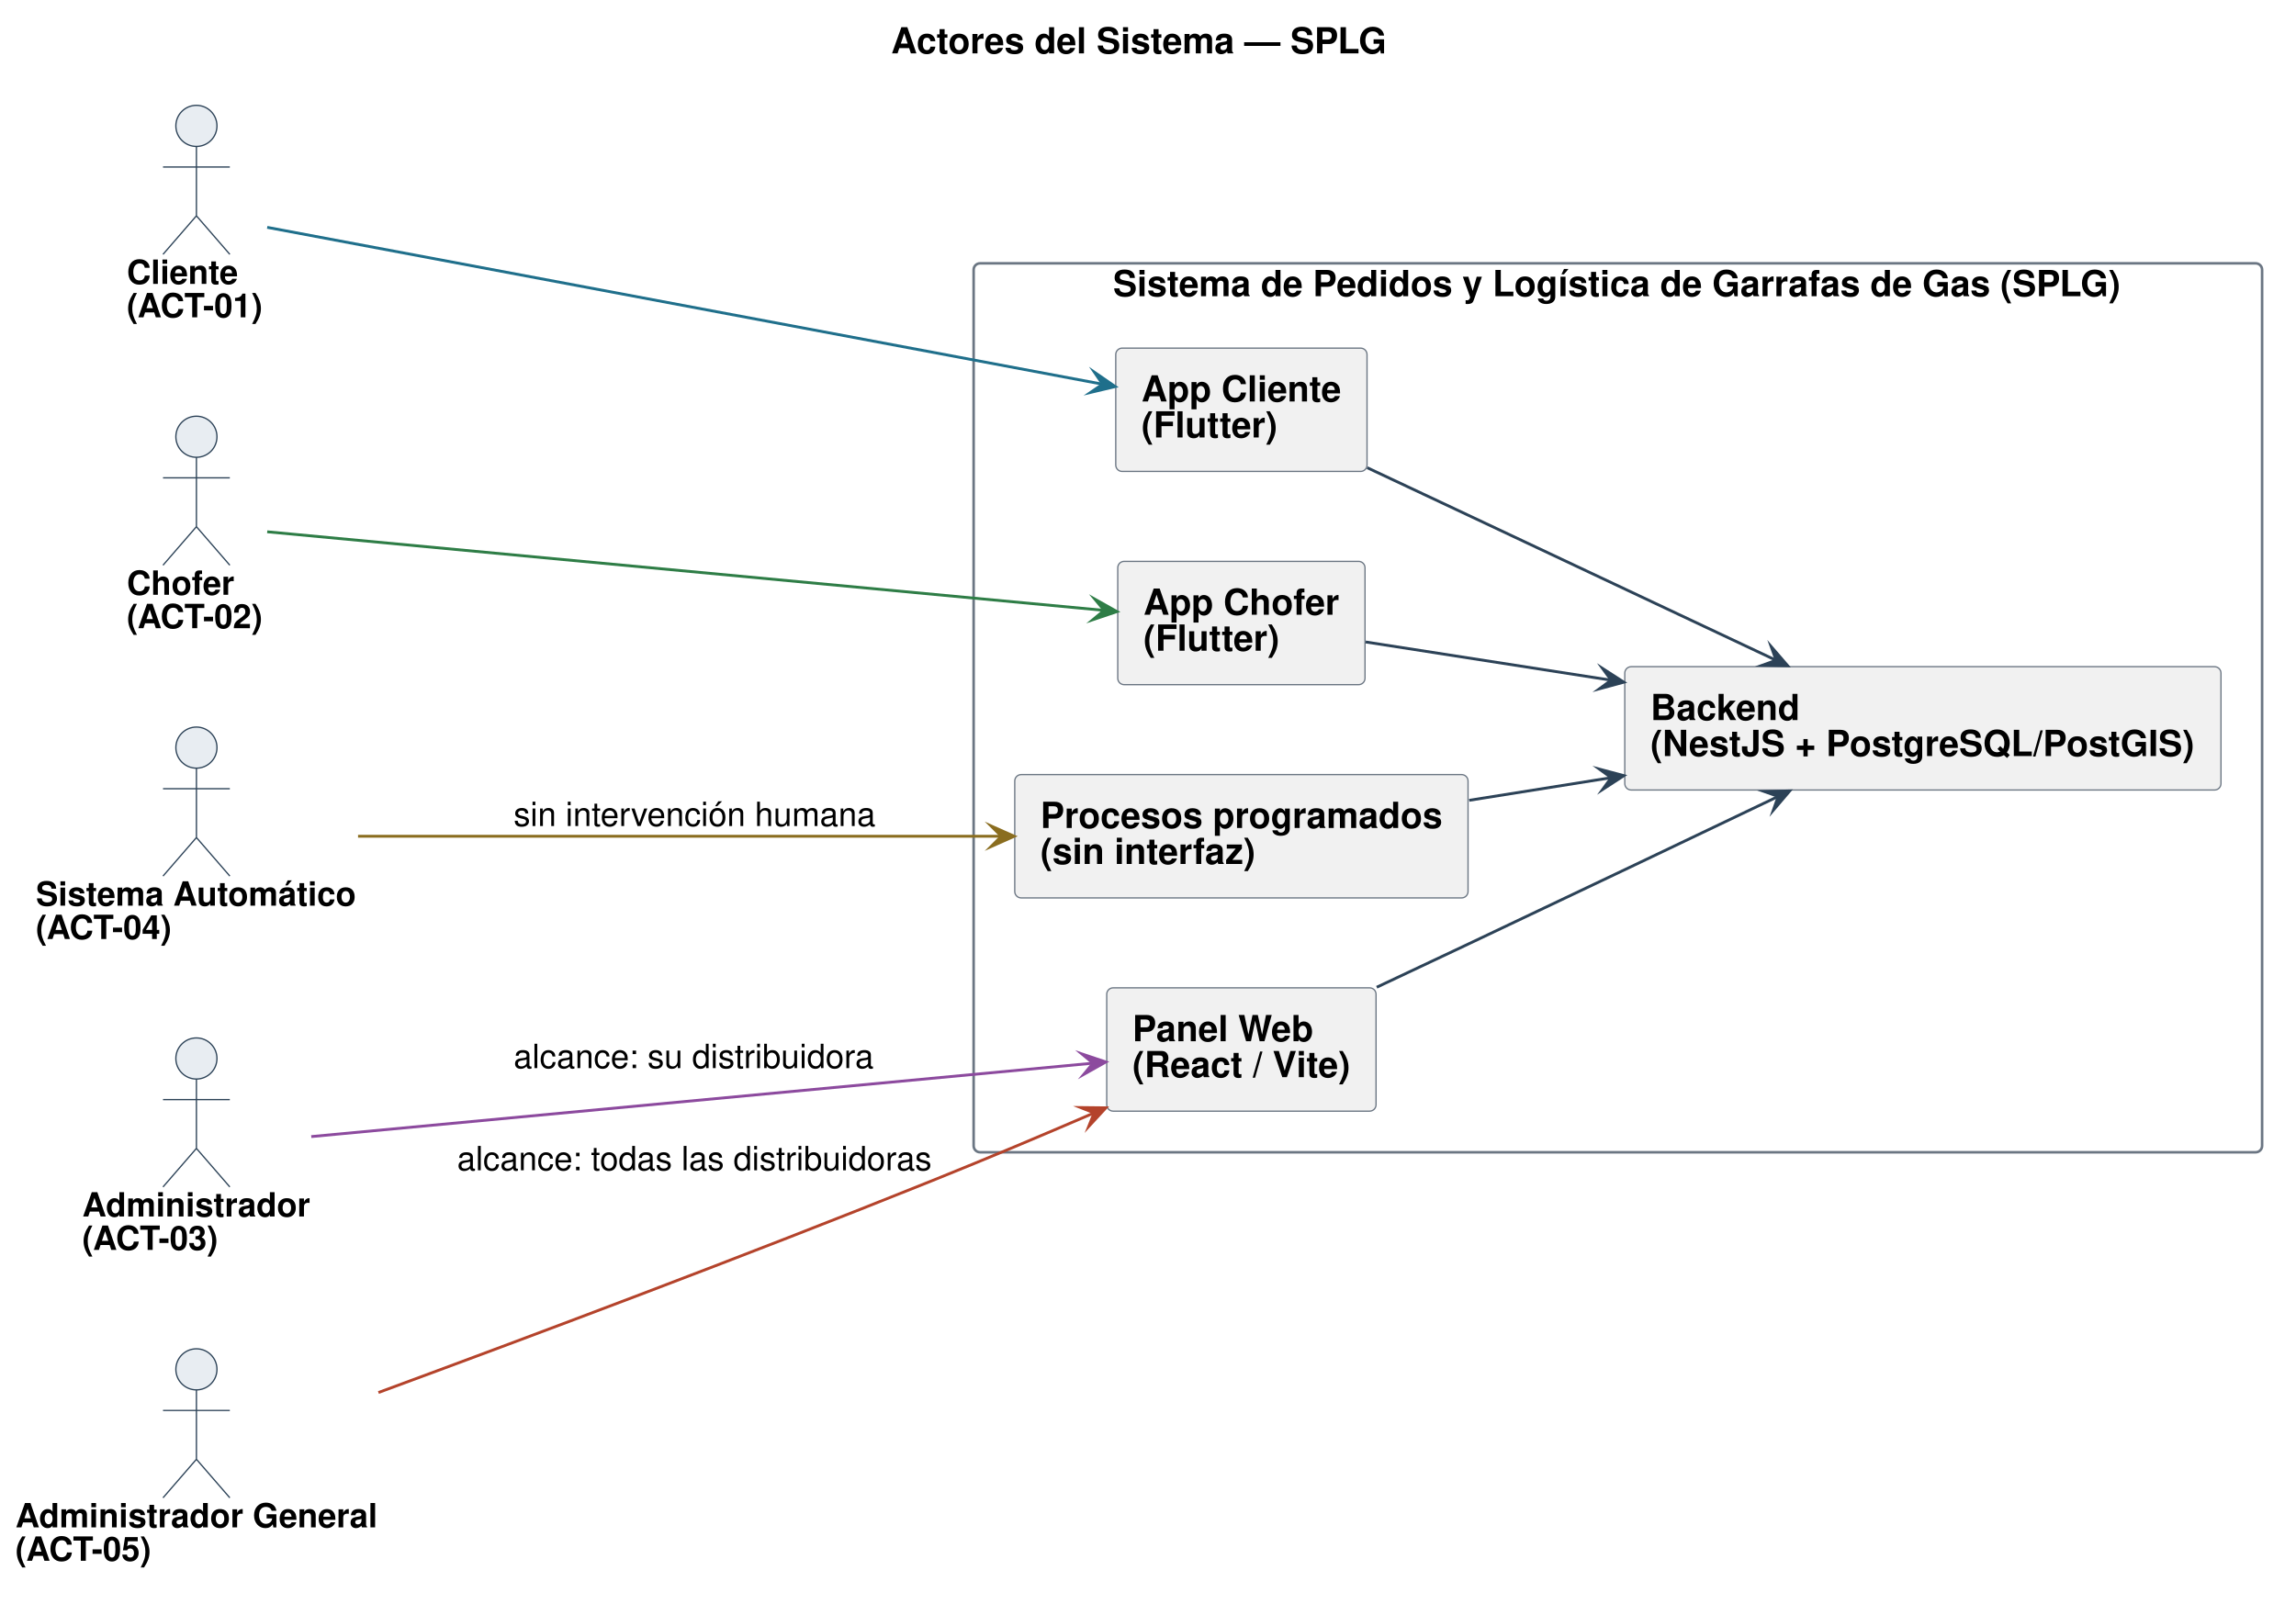
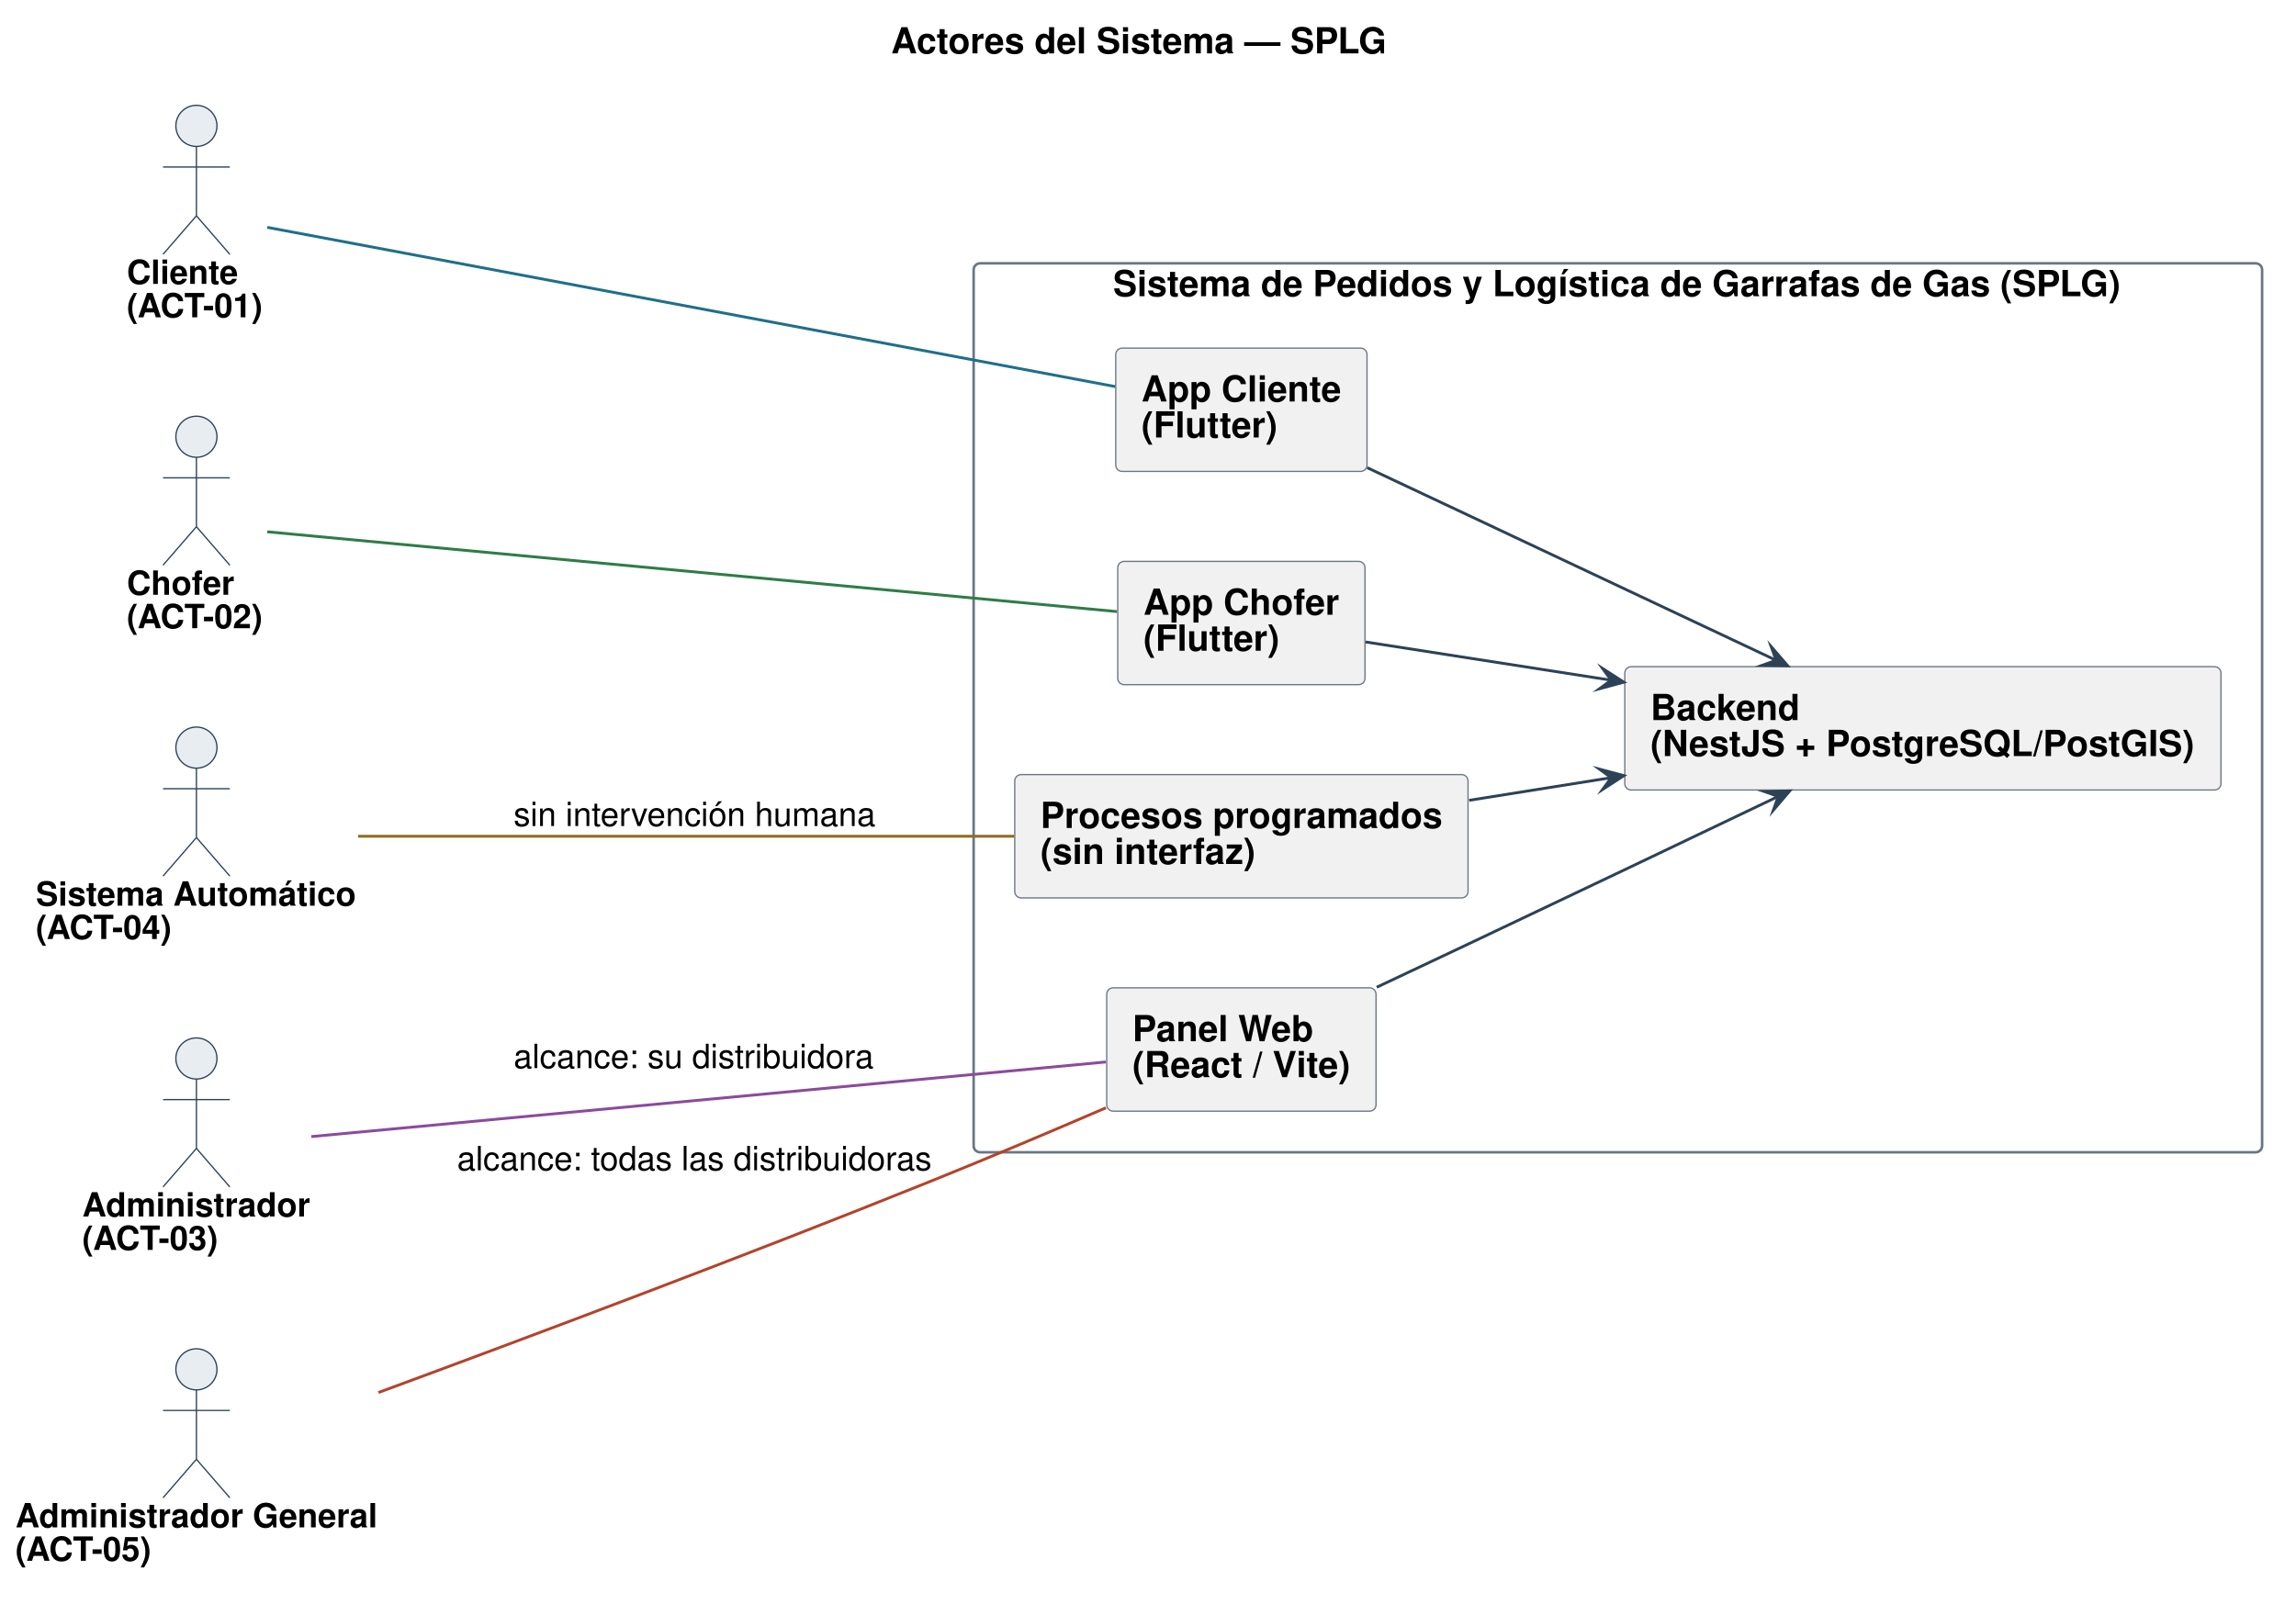
<svg xmlns="http://www.w3.org/2000/svg" version="1.1" data-diagram-type="DESCRIPTION" style="width:1396px;height:975px;background:#FFFFFF;" width="1396.875px" height="975px" viewBox="0 0 1396 975" zoomAndPan="magnify" preserveAspectRatio="none" contentStyleType="text/css">
  <defs />
  <g font-family="sans-serif" lengthAdjust="spacing">
    <g class="title" data-source-line="1">
      <text x="541.812" y="32.469" fill="#000" font-size="21.875" textLength="302.704" font-weight="700" font-family="Helvetica">Actores del Sistema — SPLG</text>
    </g>
    <g class="cluster" data-qualified-name="Sistema de Pedidos y Log.stica de Garrafas de Gas .SPLG." id="ent0006" data-source-line="33">
      <rect x="591.984" y="160.156" width="783.406" height="540.625" fill="none" style="stroke:#6B7683;stroke-width:1.563;" rx="3.906" ry="3.906" />
      <text x="676.727" y="180.125" fill="#000" font-size="21.875" textLength="613.921" font-weight="700" font-family="Helvetica">Sistema de Pedidos y Logística de Garrafas de Gas (SPLG)</text>
    </g>
    <g class="entity" data-qualified-name="Sistema de Pedidos y Log.stica de Garrafas de Gas .SPLG..APPC" id="ent0007" data-source-line="34">
      <rect x="678.391" y="211.719" width="152.78" height="75" fill="#F1F1F1" style="stroke:#6B7683;stroke-width:0.781;" rx="3.906" ry="3.906" />
      <text x="694.016" y="244.188" fill="#000" font-size="21.875" textLength="121.53" font-weight="700" font-family="Helvetica">App Cliente</text>
      <text x="694.016" y="266.063" fill="#000" font-size="21.875" textLength="82.619" font-weight="700" font-family="Helvetica">(Flutter)</text>
    </g>
    <g class="entity" data-qualified-name="Sistema de Pedidos y Log.stica de Garrafas de Gas .SPLG..APPD" id="ent0008" data-source-line="35">
      <rect x="679.609" y="341.406" width="150.334" height="75" fill="#F1F1F1" style="stroke:#6B7683;stroke-width:0.781;" rx="3.906" ry="3.906" />
      <text x="695.234" y="373.875" fill="#000" font-size="21.875" textLength="119.084" font-weight="700" font-family="Helvetica">App Chofer</text>
      <text x="695.234" y="395.75" fill="#000" font-size="21.875" textLength="82.619" font-weight="700" font-family="Helvetica">(Flutter)</text>
    </g>
    <g class="entity" data-qualified-name="Sistema de Pedidos y Log.stica de Garrafas de Gas .SPLG..PANEL" id="ent0009" data-source-line="36">
      <rect x="672.906" y="600.781" width="163.75" height="75" fill="#F1F1F1" style="stroke:#6B7683;stroke-width:0.781;" rx="3.906" ry="3.906" />
      <text x="688.531" y="633.25" fill="#000" font-size="21.875" textLength="110.614" font-weight="700" font-family="Helvetica">Panel Web</text>
      <text x="688.531" y="655.125" fill="#000" font-size="21.875" textLength="132.5" font-weight="700" font-family="Helvetica">(React / Vite)</text>
    </g>
    <g class="entity" data-qualified-name="Sistema de Pedidos y Log.stica de Garrafas de Gas .SPLG..PROC" id="ent0010" data-source-line="37">
      <rect x="616.984" y="471.094" width="275.603" height="75" fill="#F1F1F1" style="stroke:#6B7683;stroke-width:0.781;" rx="3.906" ry="3.906" />
      <text x="632.609" y="503.563" fill="#000" font-size="21.875" textLength="244.353" font-weight="700" font-family="Helvetica">Procesos programados</text>
      <text x="632.609" y="525.438" fill="#000" font-size="21.875" textLength="130.043" font-weight="700" font-family="Helvetica">(sin interfaz)</text>
    </g>
    <g class="entity" data-qualified-name="Sistema de Pedidos y Log.stica de Garrafas de Gas .SPLG..BACK" id="ent0011" data-source-line="38">
      <rect x="987.891" y="405.469" width="362.494" height="75" fill="#F1F1F1" style="stroke:#6B7683;stroke-width:0.781;" rx="3.906" ry="3.906" />
      <text x="1003.516" y="437.938" fill="#000" font-size="21.875" textLength="91.185" font-weight="700" font-family="Helvetica">Backend</text>
      <text x="1003.516" y="459.813" fill="#000" font-size="21.875" textLength="331.244" font-weight="700" font-family="Helvetica">(NestJS + PostgreSQL/PostGIS)</text>
    </g>
    <g class="entity" data-qualified-name="A01" id="ent0001" data-source-line="27">
      <ellipse cx="119.425" cy="76.563" rx="12.5" ry="12.5" fill="#E8EDF2" style="stroke:#2C4257;stroke-width:0.781;" />
      <path d="M119.425,89.063 L119.425,131.25 M99.113,101.563 L139.738,101.563 M119.425,131.25 L99.113,154.688 M119.425,131.25 L139.738,154.688" style="stroke:#2C4257;stroke-width:0.781;" fill="none" />
      <text x="77.109" y="172.672" fill="#000" font-size="20.313" textLength="67.722" font-weight="700" font-family="Helvetica">Cliente</text>
      <text x="77.109" y="192.985" fill="#000" font-size="20.313" textLength="84.632" font-weight="700" font-family="Helvetica">(ACT-01)</text>
    </g>
    <g class="entity" data-qualified-name="A02" id="ent0002" data-source-line="28">
      <ellipse cx="119.425" cy="265.625" rx="12.5" ry="12.5" fill="#E8EDF2" style="stroke:#2C4257;stroke-width:0.781;" />
      <path d="M119.425,278.125 L119.425,320.313 M99.113,290.625 L139.738,290.625 M119.425,320.313 L99.113,343.75 M119.425,320.313 L139.738,343.75" style="stroke:#2C4257;stroke-width:0.781;" fill="none" />
      <text x="77.109" y="361.735" fill="#000" font-size="20.313" textLength="65.45" font-weight="700" font-family="Helvetica">Chofer</text>
      <text x="77.109" y="382.047" fill="#000" font-size="20.313" textLength="84.632" font-weight="700" font-family="Helvetica">(ACT-02)</text>
    </g>
    <g class="entity" data-qualified-name="A03" id="ent0003" data-source-line="29">
      <ellipse cx="119.423" cy="643.75" rx="12.5" ry="12.5" fill="#E8EDF2" style="stroke:#2C4257;stroke-width:0.781;" />
      <path d="M119.423,656.25 L119.423,698.438 M99.111,668.75 L139.736,668.75 M119.423,698.438 L99.111,721.875 M119.423,698.438 L139.736,721.875" style="stroke:#2C4257;stroke-width:0.781;" fill="none" />
      <text x="50.016" y="739.86" fill="#000" font-size="20.313" textLength="138.815" font-weight="700" font-family="Helvetica">Administrador</text>
      <text x="50.016" y="760.172" fill="#000" font-size="20.313" textLength="84.632" font-weight="700" font-family="Helvetica">(ACT-03)</text>
    </g>
    <g class="entity" data-qualified-name="A04" id="ent0004" data-source-line="30">
      <ellipse cx="119.432" cy="454.688" rx="12.5" ry="12.5" fill="#E8EDF2" style="stroke:#2C4257;stroke-width:0.781;" />
      <path d="M119.432,467.188 L119.432,509.375 M99.119,479.688 L139.744,479.688 M119.432,509.375 L99.119,532.813 M119.432,509.375 L139.744,532.813" style="stroke:#2C4257;stroke-width:0.781;" fill="none" />
      <text x="21.797" y="550.797" fill="#000" font-size="20.313" textLength="195.27" font-weight="700" font-family="Helvetica">Sistema Automático</text>
      <text x="21.797" y="571.11" fill="#000" font-size="20.313" textLength="84.632" font-weight="700" font-family="Helvetica">(ACT-04)</text>
    </g>
    <g class="entity" data-qualified-name="A05" id="ent0005" data-source-line="31">
      <ellipse cx="119.427" cy="832.813" rx="12.5" ry="12.5" fill="#E8EDF2" style="stroke:#2C4257;stroke-width:0.781;" />
      <path d="M119.427,845.313 L119.427,887.5 M99.115,857.813 L139.74,857.813 M119.427,887.5 L99.115,910.938 M119.427,887.5 L139.74,910.938" style="stroke:#2C4257;stroke-width:0.781;" fill="none" />
      <text x="9.375" y="928.922" fill="#000" font-size="20.313" textLength="220.105" font-weight="700" font-family="Helvetica">Administrador General</text>
      <text x="9.375" y="949.235" fill="#000" font-size="20.313" textLength="84.632" font-weight="700" font-family="Helvetica">(ACT-05)</text>
    </g>
-     <g class="link" data-entity-1="ent0001" data-entity-2="ent0007" id="lnk12" data-source-line="41" data-link-type="dependency">
-       <path d="M162.469,138.266 C267.281,157.937 536.197,208.464 670.4,233.667" style="stroke:#1F6F8B;stroke-width:1.719;" fill="none" id="A01-to-APPC" />
-       <polygon points="678.078,235.109,665.411,226.371,670.4,233.667,663.104,238.656,678.078,235.109" fill="#1F6F8B" style="stroke:#1F6F8B;stroke-width:1.719;stroke-linejoin:miter;stroke-miterlimit:10;" />
+     <g class="link" data-entity-1="ent0001" data-entity-2="ent0007" id="lnk12" data-source-line="41" data-link-type="association">
+       <path d="M162.469,138.266 C267.281,157.937 543.875,209.906 678.078,235.109" style="stroke:#1F6F8B;stroke-width:1.719;" fill="none" id="A01-APPC" />
    </g>
-     <g class="link" data-entity-1="ent0002" data-entity-2="ent0008" id="lnk13" data-source-line="42" data-link-type="dependency">
-       <path d="M162.469,323.422 C267.547,333.297 537.55,358.644 671.347,371.222" style="stroke:#2E7D46;stroke-width:1.719;" fill="none" id="A02-to-APPD" />
-       <polygon points="679.125,371.953,665.709,364.414,671.347,371.222,664.539,376.859,679.125,371.953" fill="#2E7D46" style="stroke:#2E7D46;stroke-width:1.719;stroke-linejoin:miter;stroke-miterlimit:10;" />
+     <g class="link" data-entity-1="ent0002" data-entity-2="ent0008" id="lnk13" data-source-line="42" data-link-type="association">
+       <path d="M162.469,323.422 C267.547,333.297 545.328,359.375 679.125,371.953" style="stroke:#2E7D46;stroke-width:1.719;" fill="none" id="A02-APPD" />
    </g>
-     <g class="link" data-entity-1="ent0003" data-entity-2="ent0009" id="lnk14" data-source-line="43" data-link-type="dependency">
-       <path d="M189.25,691.25 C306.75,680.203 538.909,658.402 664.581,646.605" style="stroke:#8C4A9E;stroke-width:1.719;" fill="none" id="A03-to-PANEL" />
-       <polygon points="672.359,645.875,657.774,640.967,664.581,646.605,658.943,653.412,672.359,645.875" fill="#8C4A9E" style="stroke:#8C4A9E;stroke-width:1.719;stroke-linejoin:miter;stroke-miterlimit:10;" />
+     <g class="link" data-entity-1="ent0003" data-entity-2="ent0009" id="lnk14" data-source-line="43" data-link-type="association">
+       <path d="M189.25,691.25 C306.75,680.203 546.688,657.672 672.359,645.875" style="stroke:#8C4A9E;stroke-width:1.719;" fill="none" id="A03-PANEL" />
      <text x="312.297" y="649.594" fill="#000" font-size="20.313" textLength="219.044" font-family="Helvetica">alcance: su distribuidora</text>
    </g>
-     <g class="link" data-entity-1="ent0005" data-entity-2="ent0009" id="lnk15" data-source-line="44" data-link-type="dependency">
-       <path d="M230.094,846.906 C320.703,813.5 452.766,763.984 566.984,717.969 C601.719,703.969 632.608,690.923 665.233,676.845" style="stroke:#B4432B;stroke-width:1.719;" fill="none" id="A05-to-PANEL" />
-       <polygon points="672.406,673.75,657.018,673.583,665.233,676.845,661.971,685.06,672.406,673.75" fill="#B4432B" style="stroke:#B4432B;stroke-width:1.719;stroke-linejoin:miter;stroke-miterlimit:10;" />
+     <g class="link" data-entity-1="ent0005" data-entity-2="ent0009" id="lnk15" data-source-line="44" data-link-type="association">
+       <path d="M230.094,846.906 C320.703,813.5 452.766,763.984 566.984,717.969 C601.719,703.969 639.781,687.828 672.406,673.75" style="stroke:#B4432B;stroke-width:1.719;" fill="none" id="A05-PANEL" />
      <text x="277.922" y="711.735" fill="#000" font-size="20.313" textLength="289.046" font-family="Helvetica">alcance: todas las distribuidoras</text>
    </g>
-     <g class="link" data-entity-1="ent0004" data-entity-2="ent0010" id="lnk16" data-source-line="45" data-link-type="dependency">
-       <path d="M217.703,508.594 C324.234,508.594 488.578,508.594 608.844,508.594" style="stroke:#8A6D1F;stroke-width:1.719;" fill="none" id="A04-to-PROC" />
-       <polygon points="616.656,508.594,602.594,502.344,608.844,508.594,602.594,514.844,616.656,508.594" fill="#8A6D1F" style="stroke:#8A6D1F;stroke-width:1.719;stroke-linejoin:miter;stroke-miterlimit:10;" />
+     <g class="link" data-entity-1="ent0004" data-entity-2="ent0010" id="lnk16" data-source-line="45" data-link-type="association">
+       <path d="M217.703,508.594 C324.234,508.594 496.391,508.594 616.656,508.594" style="stroke:#8A6D1F;stroke-width:1.719;" fill="none" id="A04-PROC" />
      <text x="312.297" y="502.36" fill="#000" font-size="20.313" textLength="220.184" font-family="Helvetica">sin intervención humana</text>
    </g>
    <g class="link" data-entity-1="ent0007" data-entity-2="ent0011" id="lnk17" data-source-line="47" data-link-type="dependency">
      <path d="M831.297,284.453 C851.219,293.813 872.719,303.922 892.578,313.281 C958,344.094 1025.107,375.728 1079.903,401.588" style="stroke:#2C4257;stroke-width:1.719;" fill="none" id="APPC-to-BACK" />
      <polygon points="1086.969,404.922,1076.919,393.268,1079.903,401.588,1071.584,404.573,1086.969,404.922" fill="#2C4257" style="stroke:#2C4257;stroke-width:1.719;stroke-linejoin:miter;stroke-miterlimit:10;" />
    </g>
    <g class="link" data-entity-1="ent0008" data-entity-2="ent0011" id="lnk18" data-source-line="48" data-link-type="dependency">
      <path d="M830.344,390.438 C874.281,397.281 924.327,405.079 979.609,413.688" style="stroke:#2C4257;stroke-width:1.719;" fill="none" id="APPD-to-BACK" />
      <polygon points="987.328,414.891,974.395,406.551,979.609,413.688,972.471,418.902,987.328,414.891" fill="#2C4257" style="stroke:#2C4257;stroke-width:1.719;stroke-linejoin:miter;stroke-miterlimit:10;" />
    </g>
    <g class="link" data-entity-1="ent0009" data-entity-2="ent0011" id="lnk19" data-source-line="49" data-link-type="dependency">
      <path d="M837.063,600.422 C855.328,591.828 874.625,582.719 892.578,574.219 C958.563,542.969 1026.265,510.637 1081.171,484.371" style="stroke:#2C4257;stroke-width:1.719;" fill="none" id="PANEL-to-BACK" />
      <polygon points="1088.219,481,1072.836,481.43,1081.171,484.371,1078.23,492.707,1088.219,481" fill="#2C4257" style="stroke:#2C4257;stroke-width:1.719;stroke-linejoin:miter;stroke-miterlimit:10;" />
    </g>
    <g class="link" data-entity-1="ent0010" data-entity-2="ent0011" id="lnk20" data-source-line="50" data-link-type="dependency">
      <path d="M893.281,486.734 C923.422,481.938 948.066,477.995 979.629,472.964" style="stroke:#2C4257;stroke-width:1.719;" fill="none" id="PROC-to-BACK" />
      <polygon points="987.344,471.734,972.473,467.776,979.629,472.964,974.44,480.12,987.344,471.734" fill="#2C4257" style="stroke:#2C4257;stroke-width:1.719;stroke-linejoin:miter;stroke-miterlimit:10;" />
    </g>
  </g>
</svg>
